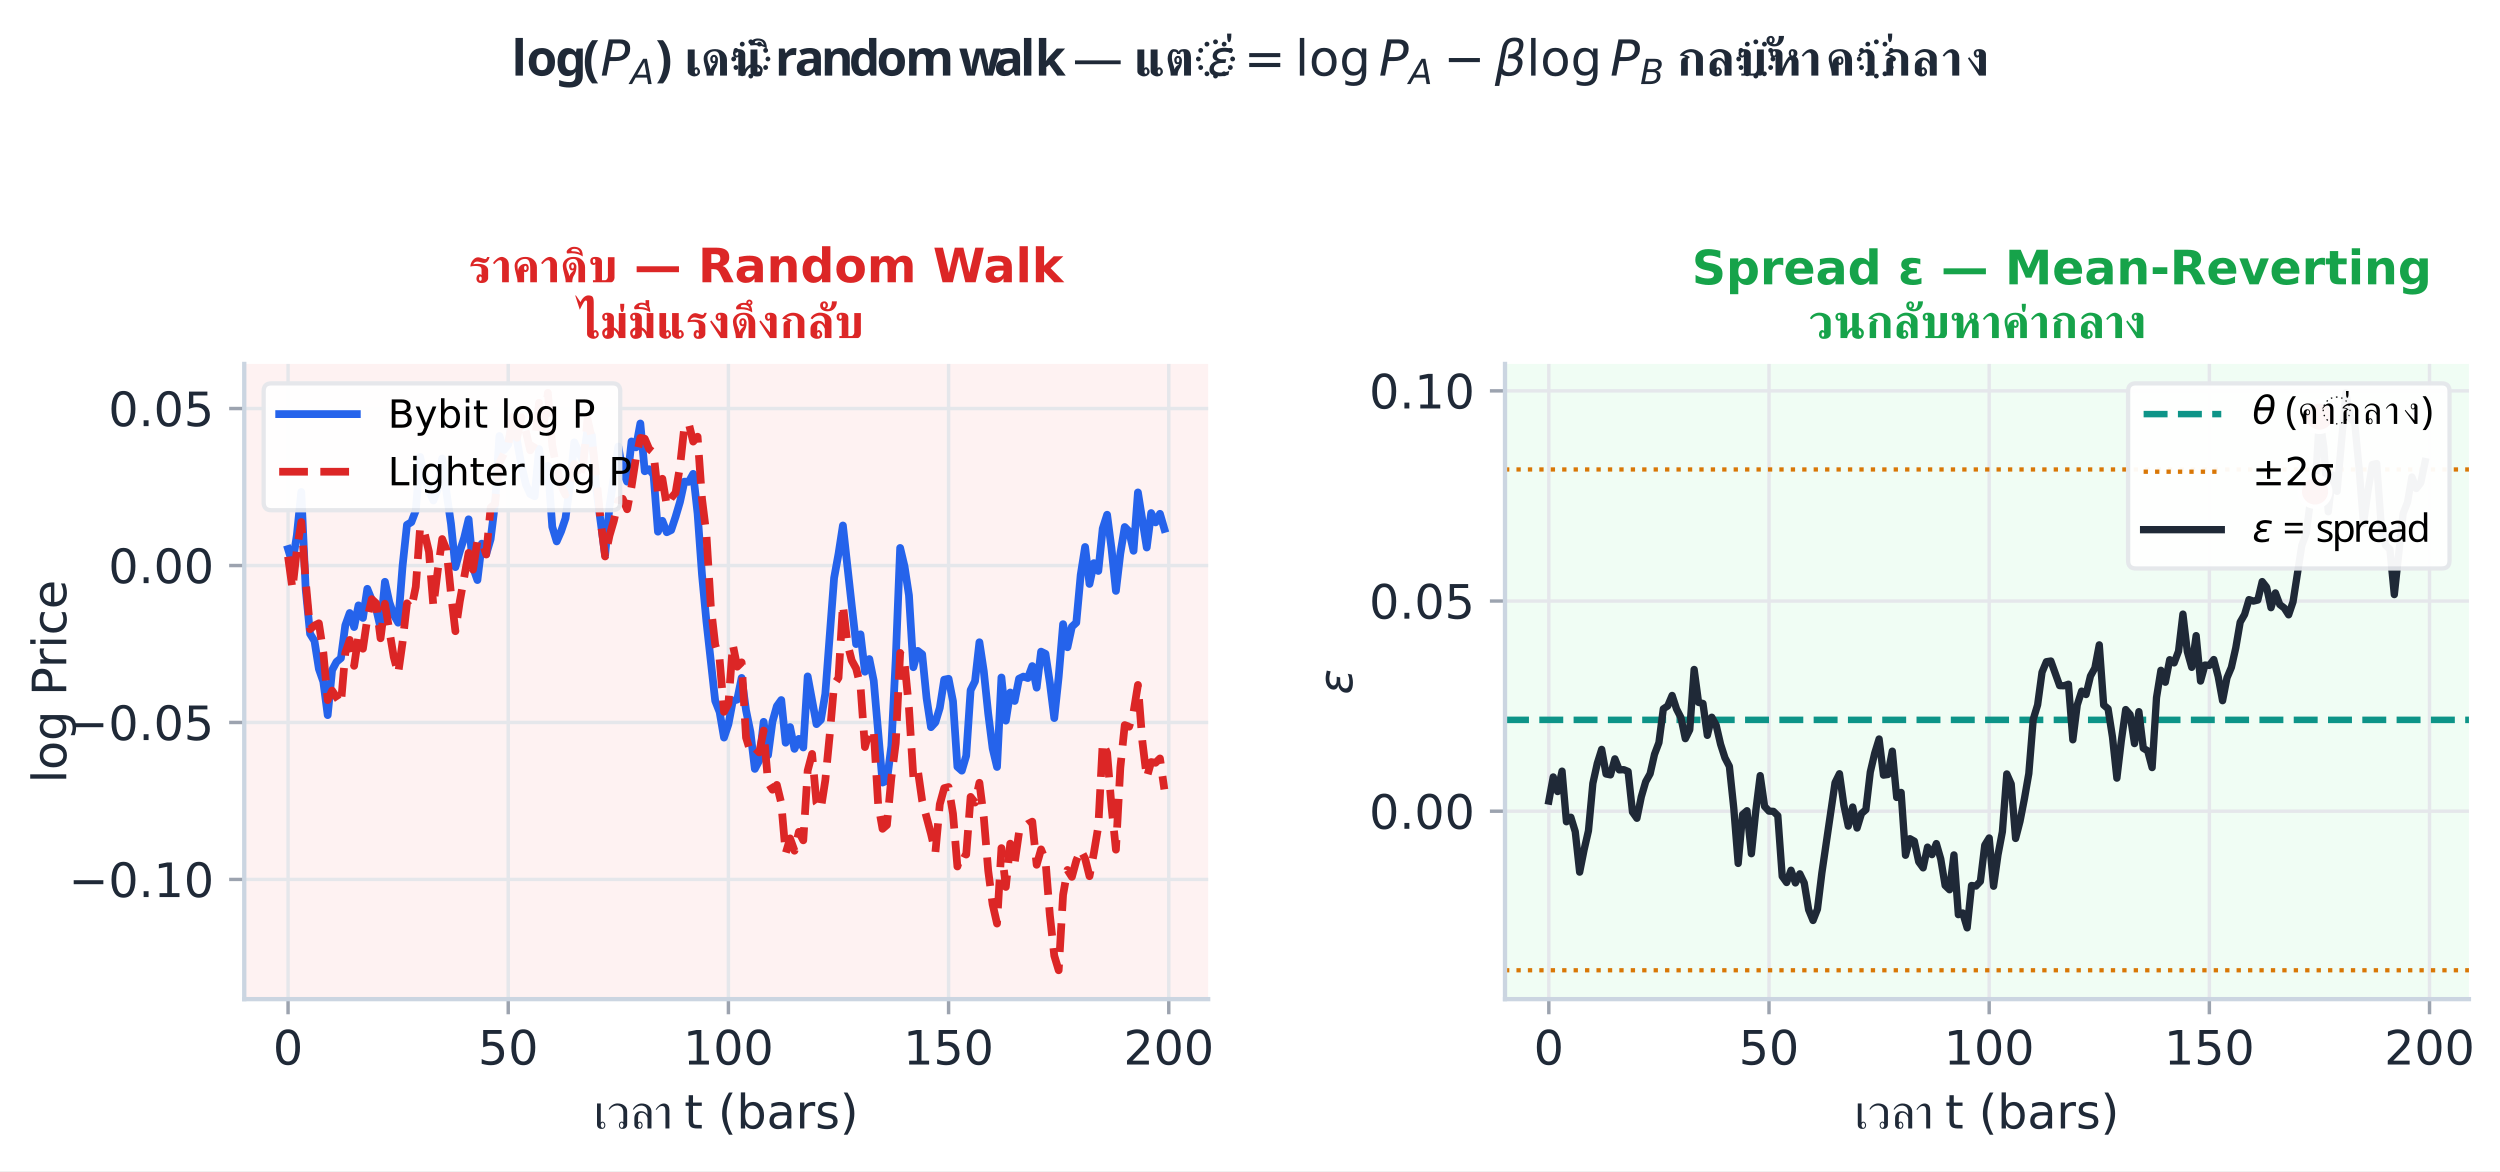
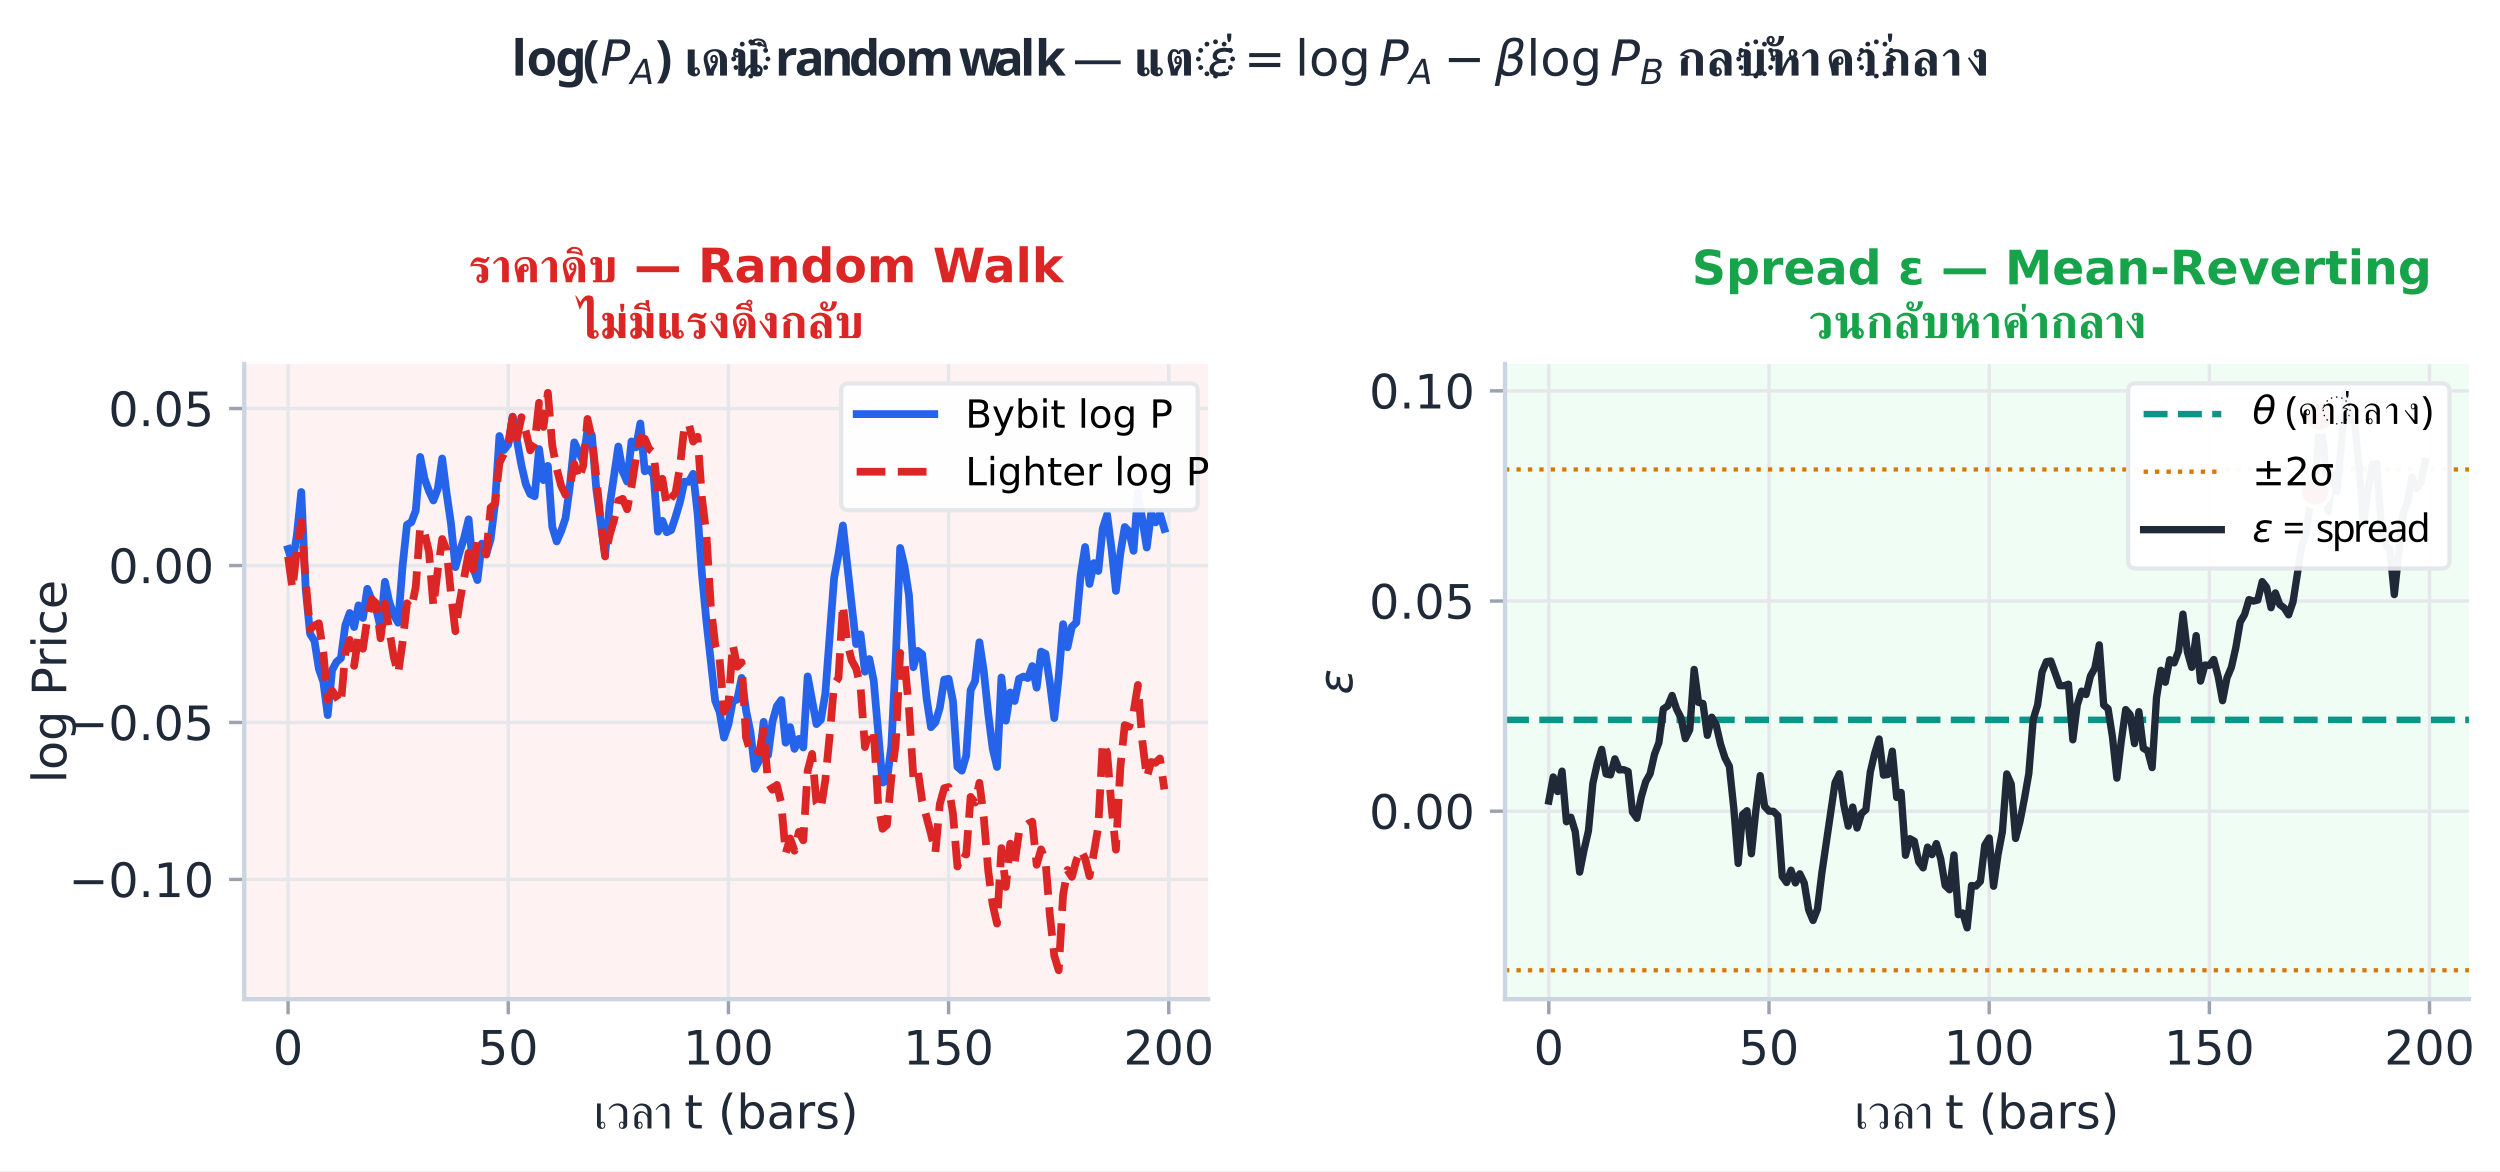
<svg xmlns="http://www.w3.org/2000/svg" xmlns:xlink="http://www.w3.org/1999/xlink" width="579.583pt" height="271.483pt" viewBox="0 0 579.583 271.483" version="1.1">
  <defs>
    <style type="text/css">*{stroke-linejoin: round; stroke-linecap: butt}</style>
  </defs>
  <g id="figure_1">
    <g id="patch_1">
      <path d="M 0 271.483  L 579.583 271.483  L 579.583 0  L 0 0  z " style="fill: #ffffff" />
    </g>
    <g id="axes_1">
      <g id="patch_2">
        <path d="M 56.624 231.633  L 280.095 231.633  L 280.095 84.375  L 56.624 84.375  z " style="fill: #fef2f2" />
      </g>
      <g id="matplotlib.axis_1">
        <g id="xtick_1">
          <g id="line2d_1">
            <path d="M 66.782 231.633  L 66.782 84.375  " clip-path="url(#p1d03a28472)" style="fill: none; stroke: #e5e7eb; stroke-width: 0.8; stroke-linecap: square" />
          </g>
          <g id="line2d_2">
            <defs>
              <path id="me0d4ad37a0" d="M 0 0  L 0 3.5  " style="stroke: #9ca3af; stroke-width: 0.8" />
            </defs>
            <g>
              <use xlink:href="#me0d4ad37a0" x="66.782" y="231.633" style="fill: #9ca3af; stroke: #9ca3af; stroke-width: 0.8" />
            </g>
          </g>
          <g id="text_1">
            <text style="font-size: 11px; font-family: 'Sarabun', 'DejaVu Sans'; text-anchor: middle; fill: #1f2937" x="66.782" y="246.796" transform="rotate(-0 66.78215 246.7958)">0</text>
          </g>
        </g>
        <g id="xtick_2">
          <g id="line2d_3">
            <path d="M 117.826 231.633  L 117.826 84.375  " clip-path="url(#p1d03a28472)" style="fill: none; stroke: #e5e7eb; stroke-width: 0.8; stroke-linecap: square" />
          </g>
          <g id="line2d_4">
            <g>
              <use xlink:href="#me0d4ad37a0" x="117.826" y="231.633" style="fill: #9ca3af; stroke: #9ca3af; stroke-width: 0.8" />
            </g>
          </g>
          <g id="text_2">
            <text style="font-size: 11px; font-family: 'Sarabun', 'DejaVu Sans'; text-anchor: middle; fill: #1f2937" x="117.826" y="246.796" transform="rotate(-0 117.8262 246.7958)">50</text>
          </g>
        </g>
        <g id="xtick_3">
          <g id="line2d_5">
            <path d="M 168.87 231.633  L 168.87 84.375  " clip-path="url(#p1d03a28472)" style="fill: none; stroke: #e5e7eb; stroke-width: 0.8; stroke-linecap: square" />
          </g>
          <g id="line2d_6">
            <g>
              <use xlink:href="#me0d4ad37a0" x="168.87" y="231.633" style="fill: #9ca3af; stroke: #9ca3af; stroke-width: 0.8" />
            </g>
          </g>
          <g id="text_3">
            <text style="font-size: 11px; font-family: 'Sarabun', 'DejaVu Sans'; text-anchor: middle; fill: #1f2937" x="168.87" y="246.796" transform="rotate(-0 168.8703 246.7958)">100</text>
          </g>
        </g>
        <g id="xtick_4">
          <g id="line2d_7">
            <path d="M 219.914 231.633  L 219.914 84.375  " clip-path="url(#p1d03a28472)" style="fill: none; stroke: #e5e7eb; stroke-width: 0.8; stroke-linecap: square" />
          </g>
          <g id="line2d_8">
            <g>
              <use xlink:href="#me0d4ad37a0" x="219.914" y="231.633" style="fill: #9ca3af; stroke: #9ca3af; stroke-width: 0.8" />
            </g>
          </g>
          <g id="text_4">
            <text style="font-size: 11px; font-family: 'Sarabun', 'DejaVu Sans'; text-anchor: middle; fill: #1f2937" x="219.914" y="246.796" transform="rotate(-0 219.9144 246.7958)">150</text>
          </g>
        </g>
        <g id="xtick_5">
          <g id="line2d_9">
            <path d="M 270.959 231.633  L 270.959 84.375  " clip-path="url(#p1d03a28472)" style="fill: none; stroke: #e5e7eb; stroke-width: 0.8; stroke-linecap: square" />
          </g>
          <g id="line2d_10">
            <g>
              <use xlink:href="#me0d4ad37a0" x="270.959" y="231.633" style="fill: #9ca3af; stroke: #9ca3af; stroke-width: 0.8" />
            </g>
          </g>
          <g id="text_5">
            <text style="font-size: 11px; font-family: 'Sarabun', 'DejaVu Sans'; text-anchor: middle; fill: #1f2937" x="270.959" y="246.796" transform="rotate(-0 270.9585 246.7958)">200</text>
          </g>
        </g>
        <g id="text_6">
          <text style="font-size: 11px; font-family: 'Sarabun', 'DejaVu Sans'; text-anchor: middle; fill: #1f2937" x="168.36" y="261.62" transform="rotate(-0 168.3599 261.6205)">เวลา t (bars)</text>
        </g>
      </g>
      <g id="matplotlib.axis_2">
        <g id="ytick_1">
          <g id="line2d_11">
            <path d="M 56.624 203.882  L 280.095 203.882  " clip-path="url(#p1d03a28472)" style="fill: none; stroke: #e5e7eb; stroke-width: 0.8; stroke-linecap: square" />
          </g>
          <g id="line2d_12">
            <defs>
              <path id="m065db463c8" d="M 0 0  L -3.5 0  " style="stroke: #9ca3af; stroke-width: 0.8" />
            </defs>
            <g>
              <use xlink:href="#m065db463c8" x="56.624" y="203.882" style="fill: #9ca3af; stroke: #9ca3af; stroke-width: 0.8" />
            </g>
          </g>
          <g id="text_7">
            <text style="font-size: 11px; font-family: 'Sarabun', 'DejaVu Sans'; text-anchor: end; fill: #1f2937" x="49.624" y="207.963" transform="rotate(-0 49.62438 207.9632)">−0.10</text>
          </g>
        </g>
        <g id="ytick_2">
          <g id="line2d_13">
            <path d="M 56.624 167.493  L 280.095 167.493  " clip-path="url(#p1d03a28472)" style="fill: none; stroke: #e5e7eb; stroke-width: 0.8; stroke-linecap: square" />
          </g>
          <g id="line2d_14">
            <g>
              <use xlink:href="#m065db463c8" x="56.624" y="167.493" style="fill: #9ca3af; stroke: #9ca3af; stroke-width: 0.8" />
            </g>
          </g>
          <g id="text_8">
            <text style="font-size: 11px; font-family: 'Sarabun', 'DejaVu Sans'; text-anchor: end; fill: #1f2937" x="49.624" y="171.574" transform="rotate(-0 49.62438 171.5744)">−0.05</text>
          </g>
        </g>
        <g id="ytick_3">
          <g id="line2d_15">
            <path d="M 56.624 131.104  L 280.095 131.104  " clip-path="url(#p1d03a28472)" style="fill: none; stroke: #e5e7eb; stroke-width: 0.8; stroke-linecap: square" />
          </g>
          <g id="line2d_16">
            <g>
              <use xlink:href="#m065db463c8" x="56.624" y="131.104" style="fill: #9ca3af; stroke: #9ca3af; stroke-width: 0.8" />
            </g>
          </g>
          <g id="text_9">
            <text style="font-size: 11px; font-family: 'Sarabun', 'DejaVu Sans'; text-anchor: end; fill: #1f2937" x="49.624" y="135.186" transform="rotate(-0 49.62438 135.1857)">0.00</text>
          </g>
        </g>
        <g id="ytick_4">
          <g id="line2d_17">
            <path d="M 56.624 94.716  L 280.095 94.716  " clip-path="url(#p1d03a28472)" style="fill: none; stroke: #e5e7eb; stroke-width: 0.8; stroke-linecap: square" />
          </g>
          <g id="line2d_18">
            <g>
              <use xlink:href="#m065db463c8" x="56.624" y="94.716" style="fill: #9ca3af; stroke: #9ca3af; stroke-width: 0.8" />
            </g>
          </g>
          <g id="text_10">
            <text style="font-size: 11px; font-family: 'Sarabun', 'DejaVu Sans'; text-anchor: end; fill: #1f2937" x="49.624" y="98.797" transform="rotate(-0 49.62438 98.7969)">0.05</text>
          </g>
        </g>
        <g id="text_11">
          <text style="font-size: 11px; font-family: 'Sarabun', 'DejaVu Sans'; text-anchor: middle; fill: #1f2937" x="15.362" y="158.004" transform="rotate(-90 15.36234 158.0044)">log Price</text>
        </g>
      </g>
      <g id="line2d_19">
        <path d="M 66.782 127.282  L 67.803 130.603  L 68.824 124.045  L 69.845 114.065  L 70.866 136.54  L 71.887 146.951  L 72.907 148.591  L 73.928 155.086  L 74.949 158.008  L 75.97 165.787  L 76.991 155.368  L 78.012 153.441  L 79.033 152.587  L 80.054 144.969  L 81.074 142.116  L 82.095 145.369  L 83.116 140.346  L 84.137 143.255  L 85.158 136.507  L 86.179 139.072  L 87.2 141.105  L 88.221 145.528  L 89.242 134.883  L 90.262 139.617  L 91.283 142.531  L 92.304 144.361  L 93.325 131.249  L 94.346 121.67  L 95.367 121.056  L 96.388 118.36  L 97.409 105.943  L 98.429 111.012  L 99.45 113.829  L 100.471 116.022  L 101.492 113.35  L 102.513 106.3  L 103.534 114.346  L 104.555 121.435  L 105.576 131.478  L 106.597 127.844  L 107.617 124.655  L 108.638 120.396  L 109.659 131.541  L 110.68 134.478  L 111.701 126.035  L 112.722 128.466  L 113.743 125  L 114.764 116.698  L 115.784 101.081  L 116.805 104.33  L 117.826 103.049  L 118.847 96.589  L 120.889 107.89  L 121.91 112.29  L 122.931 114.544  L 123.952 115.049  L 124.972 104.107  L 125.993 111.303  L 127.014 108.011  L 128.035 122.129  L 129.056 125.513  L 130.077 123.192  L 131.098 120.165  L 132.119 112.618  L 133.139 102.559  L 135.181 106.903  L 136.202 99.609  L 137.223 100.928  L 138.244 113.429  L 140.286 128.735  L 141.307 117.358  L 143.348 103.523  L 144.369 109.349  L 145.39 111.665  L 146.411 102.343  L 147.432 103.711  L 148.453 98.179  L 149.474 109.25  L 150.494 108.775  L 151.515 110.068  L 152.536 123.259  L 153.557 120.741  L 154.578 123.392  L 155.599 122.894  L 156.62 119.813  L 157.641 116.361  L 158.662 111.659  L 159.682 111.71  L 160.703 109.856  L 161.724 119.063  L 162.745 133.212  L 163.766 144.017  L 165.808 162.48  L 166.829 165.063  L 167.849 170.997  L 168.87 167.905  L 169.891 162.497  L 170.912 162.185  L 171.933 157.165  L 172.954 164.658  L 173.975 169.694  L 174.996 178.254  L 176.017 176.31  L 177.037 167.346  L 178.058 175.076  L 179.079 167.338  L 180.1 163.706  L 181.121 162.293  L 182.142 172.19  L 183.163 168.558  L 184.184 173.61  L 185.204 171.294  L 186.225 173.287  L 187.246 156.812  L 189.288 167.877  L 190.309 166.871  L 191.33 160.876  L 193.371 134.007  L 194.392 128.421  L 195.413 121.826  L 197.455 140.321  L 198.476 149.322  L 199.497 147.063  L 200.518 155.723  L 201.539 152.794  L 202.559 157.831  L 204.601 181.423  L 205.622 180.983  L 206.643 172.963  L 207.664 152.747  L 208.685 127.033  L 209.706 131.328  L 210.726 138.018  L 211.747 154.684  L 212.768 150.898  L 213.789 151.679  L 214.81 161.86  L 215.831 168.583  L 216.852 167.473  L 217.873 164.104  L 218.894 157.572  L 219.914 157.367  L 220.935 162.572  L 221.956 177.763  L 222.977 178.667  L 223.998 175.224  L 225.019 160.004  L 226.04 157.936  L 227.061 148.897  L 228.081 155.645  L 229.102 165.452  L 230.123 173.51  L 231.144 177.807  L 232.165 157.065  L 233.186 167.069  L 234.207 160.542  L 235.228 162.507  L 236.249 157.349  L 237.269 156.852  L 238.29 157.2  L 239.311 154.419  L 240.332 159.423  L 241.353 151.072  L 242.374 151.576  L 243.395 158.324  L 244.416 166.477  L 245.436 156.905  L 246.457 144.701  L 247.478 150.055  L 248.499 145.299  L 249.52 144.351  L 250.541 133.27  L 251.562 126.807  L 252.583 135.374  L 253.604 130.551  L 254.624 132.369  L 255.645 122.529  L 256.666 119.334  L 257.687 127.16  L 258.708 136.988  L 259.729 128.341  L 260.75 122.181  L 261.771 123.219  L 262.791 127.694  L 263.812 114.161  L 265.854 126.932  L 266.875 118.943  L 267.896 121.111  L 268.917 119.119  L 269.938 122.626  L 269.938 122.626  " clip-path="url(#p1d03a28472)" style="fill: none; stroke: #2563eb; stroke-width: 1.8; stroke-linecap: square" />
      </g>
      <g id="line2d_20">
        <path d="M 66.782 129.053  L 67.803 136.517  L 68.824 127.46  L 69.845 121.033  L 70.866 134.706  L 71.887 145.86  L 72.907 145.017  L 73.928 144.501  L 74.949 151.239  L 75.97 162.312  L 76.991 160.101  L 79.033 163.194  L 80.054 151.353  L 81.074 148.354  L 82.095 154.362  L 83.116 147.453  L 84.137 150.395  L 85.158 143.355  L 86.179 138.905  L 87.2 139.857  L 88.221 147.975  L 89.242 139.969  L 91.283 152.323  L 92.304 156.159  L 93.325 148.913  L 94.346 139.869  L 95.367 141.065  L 96.388 136.041  L 97.409 122.177  L 98.429 123.599  L 99.45 127.945  L 100.471 140.532  L 101.492 132.187  L 102.513 124.969  L 103.534 127.493  L 104.555 137.687  L 105.576 146.332  L 106.597 139.422  L 108.638 128.172  L 109.659 132.062  L 110.68 125.458  L 111.701 125.476  L 112.722 128.555  L 113.743 117.683  L 114.764 116.802  L 115.784 107.314  L 117.826 103.148  L 118.847 96.664  L 119.868 101.475  L 120.889 96.717  L 121.91 100.04  L 122.931 104.407  L 123.952 102.715  L 124.972 93.38  L 125.993 98.978  L 127.014 91.069  L 128.035 103.297  L 129.056 108.622  L 130.077 112.537  L 131.098 114.704  L 132.119 112.595  L 133.139 107.573  L 134.16 111.16  L 135.181 108.026  L 136.202 97.128  L 137.223 101.74  L 138.244 110.581  L 139.265 120.862  L 140.286 129.004  L 141.307 124.157  L 142.327 120.675  L 143.348 116.07  L 144.369 115.643  L 145.39 118.06  L 146.411 112.793  L 147.432 106.169  L 148.453 101.517  L 149.474 101.712  L 150.494 104.097  L 151.515 104.958  L 152.536 114.542  L 153.557 110.995  L 154.578 117.216  L 155.599 115.424  L 156.62 114.258  L 157.641 108.174  L 158.662 98.895  L 159.682 98.213  L 160.703 102.376  L 161.724 101.244  L 162.745 115.639  L 163.766 123.846  L 164.787 140.523  L 165.808 149.466  L 166.829 152.85  L 167.849 165.024  L 168.87 163.176  L 169.891 149.455  L 170.912 154.561  L 171.933 153.56  L 172.954 170.99  L 173.975 174.282  L 174.996 173.413  L 176.017 174.43  L 177.037 169.375  L 178.058 181.443  L 179.079 183.077  L 180.1 181.967  L 181.121 186.182  L 182.142 197.876  L 183.163 194.372  L 184.184 197.228  L 185.204 192.853  L 186.225 194.815  L 187.246 178.654  L 188.267 174.783  L 189.288 186.109  L 190.309 187.489  L 191.33 180.931  L 192.351 170.447  L 193.371 158.714  L 194.392 157.143  L 195.413 140.187  L 196.434 149.07  L 197.455 153.108  L 198.476 154.979  L 199.497 159.131  L 200.518 173.195  L 201.539 169.408  L 202.559 169.427  L 203.58 186.386  L 204.601 192.145  L 205.622 191.252  L 206.643 180.371  L 207.664 172.304  L 208.685 151.366  L 209.706 153.591  L 210.726 164.151  L 211.747 180.215  L 212.768 178.459  L 213.789 185.64  L 215.831 193.307  L 216.852 197.672  L 217.873 186.47  L 218.894 182.721  L 219.914 182.46  L 220.935 188.658  L 221.956 200.88  L 222.977 197.604  L 223.998 198.116  L 225.019 184.744  L 226.04 186.058  L 227.061 181.477  L 228.081 189.529  L 229.102 201.874  L 230.123 209.652  L 231.144 214.116  L 232.165 196.621  L 233.186 205.623  L 234.207 195.586  L 235.228 200.092  L 236.249 192.935  L 237.269 191.859  L 238.29 191.022  L 239.311 190.487  L 240.332 200.487  L 241.353 196.917  L 242.374 199.457  L 243.395 212.166  L 244.416 221.565  L 245.436 224.94  L 246.457 207.461  L 247.478 201.686  L 248.499 203.285  L 249.52 199.526  L 250.541 197.063  L 251.562 199.04  L 252.583 203.129  L 253.604 197.691  L 254.624 191.583  L 255.645 172.189  L 256.666 174.526  L 257.687 187.012  L 258.708 196.98  L 259.729 177.983  L 260.75 168.1  L 261.771 168.471  L 262.791 165.098  L 263.812 158.791  L 264.833 171.852  L 265.854 180.272  L 266.875 176.667  L 267.896 176.838  L 268.917 175.833  L 269.938 183.004  L 269.938 183.004  " clip-path="url(#p1d03a28472)" style="fill: none; stroke-dasharray: 6.66,2.88; stroke-dashoffset: 0; stroke: #dc2626; stroke-width: 1.8" />
      </g>
      <g id="patch_3">
        <path d="M 56.624 231.633  L 56.624 84.375  " style="fill: none; stroke: #cbd5e1; stroke-linejoin: miter; stroke-linecap: square" />
      </g>
      <g id="patch_4">
        <path d="M 56.624 231.633  L 280.095 231.633  " style="fill: none; stroke: #cbd5e1; stroke-linejoin: miter; stroke-linecap: square" />
      </g>
      <g id="text_12">
        <text style="font-weight: 700; font-size: 11px; font-family: 'Sarabun', 'DejaVu Sans'; fill: #dc2626" transform="translate(108.6857 65.43137)">ราคาดิบ — Random Walk</text>
        <text style="font-weight: 700; font-size: 11px; font-family: 'Sarabun', 'DejaVu Sans'; fill: #dc2626" transform="translate(133.99 78.37527)">ไม่มีแรงดึงกลับ</text>
      </g>
      <g id="legend_1">
        <g id="patch_5">
-           <path d="M 62.924 118.288  L 141.987 118.288  Q 143.787 118.288 143.787 116.488  L 143.787 90.675  Q 143.787 88.875 141.987 88.875  L 62.924 88.875  Q 61.124 88.875 61.124 90.675  L 61.124 116.488  Q 61.124 118.288 62.924 118.288  z " style="fill: #ffffff; opacity: 0.95; stroke: #e5e7eb; stroke-linejoin: miter" />
+           <path d="M 196.8 118.288 L 275.863 118.288 Q 277.663 118.288 277.663 116.488 L 277.663 90.675 Q 277.663 88.875 275.863 88.875 L 196.8 88.875 Q 195 88.875 195 90.675 L 195 116.488 Q 195 118.288 196.8 118.288 z " style="fill: #ffffff; opacity: 0.95; stroke: #e5e7eb; stroke-linejoin: miter" />
        </g>
        <g id="line2d_21">
-           <path d="M 64.724 96.004  L 73.724 96.004  L 82.724 96.004  " style="fill: none; stroke: #2563eb; stroke-width: 1.8; stroke-linecap: square" />
+           <path d="M 198.6 96.004 L 207.6 96.004 L 216.6 96.004 " style="fill: none; stroke: #2563eb; stroke-width: 1.8; stroke-linecap: square" />
        </g>
        <g id="text_13">
-           <text style="font-size: 9px; font-family: 'Sarabun', 'DejaVu Sans'; text-anchor: start" x="89.924" y="99.154" transform="rotate(-0 89.92437 99.15355)">Bybit log P</text>
+           <text style="font-size: 9px; font-family: 'Sarabun', 'DejaVu Sans'; text-anchor: start" x="223.8" y="99.154" transform="rotate(-0 223.8004 99.15355)">Bybit log P</text>
        </g>
        <g id="line2d_22">
-           <path d="M 64.724 109.36  L 73.724 109.36  L 82.724 109.36  " style="fill: none; stroke-dasharray: 6.66,2.88; stroke-dashoffset: 0; stroke: #dc2626; stroke-width: 1.8" />
+           <path d="M 198.6 109.36 L 207.6 109.36 L 216.6 109.36 " style="fill: none; stroke-dasharray: 6.66,2.88; stroke-dashoffset: 0; stroke: #dc2626; stroke-width: 1.8" />
        </g>
        <g id="text_14">
-           <text style="font-size: 9px; font-family: 'Sarabun', 'DejaVu Sans'; text-anchor: start" x="89.924" y="112.51" transform="rotate(-0 89.92437 112.5101)">Lighter log P</text>
+           <text style="font-size: 9px; font-family: 'Sarabun', 'DejaVu Sans'; text-anchor: start" x="223.8" y="112.51" transform="rotate(-0 223.8004 112.5101)">Lighter log P</text>
        </g>
      </g>
    </g>
    <g id="axes_2">
      <g id="patch_6">
        <path d="M 348.912 231.633  L 572.383 231.633  L 572.383 84.375  L 348.912 84.375  z " style="fill: #f0fdf4" />
      </g>
      <g id="matplotlib.axis_3">
        <g id="xtick_6">
          <g id="line2d_23">
            <path d="M 359.069 231.633  L 359.069 84.375  " clip-path="url(#p3d26cd6bc0)" style="fill: none; stroke: #e5e7eb; stroke-width: 0.8; stroke-linecap: square" />
          </g>
          <g id="line2d_24">
            <g>
              <use xlink:href="#me0d4ad37a0" x="359.069" y="231.633" style="fill: #9ca3af; stroke: #9ca3af; stroke-width: 0.8" />
            </g>
          </g>
          <g id="text_15">
            <text style="font-size: 11px; font-family: 'Sarabun', 'DejaVu Sans'; text-anchor: middle; fill: #1f2937" x="359.069" y="246.796" transform="rotate(-0 359.0694 246.7958)">0</text>
          </g>
        </g>
        <g id="xtick_7">
          <g id="line2d_25">
            <path d="M 410.114 231.633  L 410.114 84.375  " clip-path="url(#p3d26cd6bc0)" style="fill: none; stroke: #e5e7eb; stroke-width: 0.8; stroke-linecap: square" />
          </g>
          <g id="line2d_26">
            <g>
              <use xlink:href="#me0d4ad37a0" x="410.114" y="231.633" style="fill: #9ca3af; stroke: #9ca3af; stroke-width: 0.8" />
            </g>
          </g>
          <g id="text_16">
            <text style="font-size: 11px; font-family: 'Sarabun', 'DejaVu Sans'; text-anchor: middle; fill: #1f2937" x="410.114" y="246.796" transform="rotate(-0 410.1135 246.7958)">50</text>
          </g>
        </g>
        <g id="xtick_8">
          <g id="line2d_27">
            <path d="M 461.158 231.633  L 461.158 84.375  " clip-path="url(#p3d26cd6bc0)" style="fill: none; stroke: #e5e7eb; stroke-width: 0.8; stroke-linecap: square" />
          </g>
          <g id="line2d_28">
            <g>
              <use xlink:href="#me0d4ad37a0" x="461.158" y="231.633" style="fill: #9ca3af; stroke: #9ca3af; stroke-width: 0.8" />
            </g>
          </g>
          <g id="text_17">
            <text style="font-size: 11px; font-family: 'Sarabun', 'DejaVu Sans'; text-anchor: middle; fill: #1f2937" x="461.158" y="246.796" transform="rotate(-0 461.1576 246.7958)">100</text>
          </g>
        </g>
        <g id="xtick_9">
          <g id="line2d_29">
            <path d="M 512.202 231.633  L 512.202 84.375  " clip-path="url(#p3d26cd6bc0)" style="fill: none; stroke: #e5e7eb; stroke-width: 0.8; stroke-linecap: square" />
          </g>
          <g id="line2d_30">
            <g>
              <use xlink:href="#me0d4ad37a0" x="512.202" y="231.633" style="fill: #9ca3af; stroke: #9ca3af; stroke-width: 0.8" />
            </g>
          </g>
          <g id="text_18">
            <text style="font-size: 11px; font-family: 'Sarabun', 'DejaVu Sans'; text-anchor: middle; fill: #1f2937" x="512.202" y="246.796" transform="rotate(-0 512.2017 246.7958)">150</text>
          </g>
        </g>
        <g id="xtick_10">
          <g id="line2d_31">
            <path d="M 563.246 231.633  L 563.246 84.375  " clip-path="url(#p3d26cd6bc0)" style="fill: none; stroke: #e5e7eb; stroke-width: 0.8; stroke-linecap: square" />
          </g>
          <g id="line2d_32">
            <g>
              <use xlink:href="#me0d4ad37a0" x="563.246" y="231.633" style="fill: #9ca3af; stroke: #9ca3af; stroke-width: 0.8" />
            </g>
          </g>
          <g id="text_19">
            <text style="font-size: 11px; font-family: 'Sarabun', 'DejaVu Sans'; text-anchor: middle; fill: #1f2937" x="563.246" y="246.796" transform="rotate(-0 563.2458 246.7958)">200</text>
          </g>
        </g>
        <g id="text_20">
          <text style="font-size: 11px; font-family: 'Sarabun', 'DejaVu Sans'; text-anchor: middle; fill: #1f2937" x="460.647" y="261.62" transform="rotate(-0 460.6472 261.6205)">เวลา t (bars)</text>
        </g>
      </g>
      <g id="matplotlib.axis_4">
        <g id="ytick_5">
          <g id="line2d_33">
            <path d="M 348.912 188.066  L 572.383 188.066  " clip-path="url(#p3d26cd6bc0)" style="fill: none; stroke: #e5e7eb; stroke-width: 0.8; stroke-linecap: square" />
          </g>
          <g id="line2d_34">
            <g>
              <use xlink:href="#m065db463c8" x="348.912" y="188.066" style="fill: #9ca3af; stroke: #9ca3af; stroke-width: 0.8" />
            </g>
          </g>
          <g id="text_21">
            <text style="font-size: 11px; font-family: 'Sarabun', 'DejaVu Sans'; text-anchor: end; fill: #1f2937" x="341.912" y="192.147" transform="rotate(-0 341.9116 192.1473)">0.00</text>
          </g>
        </g>
        <g id="ytick_6">
          <g id="line2d_35">
            <path d="M 348.912 139.339  L 572.383 139.339  " clip-path="url(#p3d26cd6bc0)" style="fill: none; stroke: #e5e7eb; stroke-width: 0.8; stroke-linecap: square" />
          </g>
          <g id="line2d_36">
            <g>
              <use xlink:href="#m065db463c8" x="348.912" y="139.339" style="fill: #9ca3af; stroke: #9ca3af; stroke-width: 0.8" />
            </g>
          </g>
          <g id="text_22">
            <text style="font-size: 11px; font-family: 'Sarabun', 'DejaVu Sans'; text-anchor: end; fill: #1f2937" x="341.912" y="143.42" transform="rotate(-0 341.9116 143.4205)">0.05</text>
          </g>
        </g>
        <g id="ytick_7">
          <g id="line2d_37">
            <path d="M 348.912 90.613  L 572.383 90.613  " clip-path="url(#p3d26cd6bc0)" style="fill: none; stroke: #e5e7eb; stroke-width: 0.8; stroke-linecap: square" />
          </g>
          <g id="line2d_38">
            <g>
              <use xlink:href="#m065db463c8" x="348.912" y="90.613" style="fill: #9ca3af; stroke: #9ca3af; stroke-width: 0.8" />
            </g>
          </g>
          <g id="text_23">
            <text style="font-size: 11px; font-family: 'Sarabun', 'DejaVu Sans'; text-anchor: end; fill: #1f2937" x="341.912" y="94.694" transform="rotate(-0 341.9116 94.69368)">0.10</text>
          </g>
        </g>
        <g id="text_24">
          <g style="fill: #1f2937" transform="translate(314.327 161.0294) rotate(-90)">
            <text>
              <tspan x="0" y="-0.828" style="font-style: oblique; font-size: 11px; font-family: 'DejaVu Sans'; fill: #1f2937">ε</tspan>
            </text>
          </g>
        </g>
      </g>
      <g id="line2d_39">
        <path d="M 348.912 166.889  L 572.383 166.889  " clip-path="url(#p3d26cd6bc0)" style="fill: none; stroke-dasharray: 5.55,2.4; stroke-dashoffset: 0; stroke: #0d9488; stroke-width: 1.5" />
      </g>
      <g id="line2d_40">
        <path d="M 348.912 108.839  L 572.383 108.839  " clip-path="url(#p3d26cd6bc0)" style="fill: none; stroke-dasharray: 1,1.65; stroke-dashoffset: 0; stroke: #d97706" />
      </g>
      <g id="line2d_41">
        <path d="M 348.912 224.94  L 572.383 224.94  " clip-path="url(#p3d26cd6bc0)" style="fill: none; stroke-dasharray: 1,1.65; stroke-dashoffset: 0; stroke: #d97706" />
      </g>
      <g id="line2d_42">
        <path d="M 359.069 185.704  L 360.09 180.125  L 361.111 183.507  L 362.132 178.777  L 363.153 190.507  L 364.174 189.467  L 365.195 192.796  L 366.216 202.187  L 367.236 197.05  L 368.257 192.594  L 369.278 181.612  L 370.299 176.99  L 371.32 173.734  L 372.341 179.436  L 373.362 179.644  L 374.383 175.93  L 375.404 178.484  L 376.424 178.428  L 377.445 178.847  L 378.466 188.259  L 379.487 189.703  L 380.508 184.721  L 381.529 181.22  L 382.55 179.38  L 383.571 174.869  L 384.591 172.167  L 385.612 164.341  L 386.633 163.662  L 387.654 161.233  L 388.675 164.37  L 389.696 166.364  L 390.717 171.242  L 391.738 169.177  L 392.759 155.208  L 393.779 162.838  L 394.8 163.092  L 395.821 170.476  L 396.842 166.278  L 397.863 168.114  L 398.884 172.529  L 399.905 175.703  L 400.926 177.664  L 401.946 187.364  L 402.967 200.167  L 403.988 188.837  L 405.009 187.956  L 406.03 197.918  L 407.051 187.984  L 408.072 179.815  L 409.093 186.95  L 410.114 188.046  L 411.134 188.105  L 412.155 189.104  L 413.176 203.166  L 414.197 204.595  L 415.218 201.749  L 416.239 204.695  L 417.26 202.581  L 418.281 204.698  L 419.301 210.913  L 420.322 213.394  L 421.343 210.774  L 422.364 202.409  L 425.427 181.447  L 426.448 179.377  L 427.469 186.656  L 428.489 191.525  L 429.51 187.097  L 430.531 191.962  L 431.552 188.604  L 432.573 187.714  L 433.594 178.989  L 434.615 174.63  L 435.636 171.325  L 436.656 179.7  L 437.677 179.555  L 438.698 174.146  L 439.719 184.874  L 440.74 183.715  L 441.761 198.279  L 442.782 194.438  L 443.803 195.013  L 444.823 199.804  L 445.844 201.198  L 446.865 196.392  L 447.886 198.131  L 448.907 195.572  L 449.928 199.121  L 450.949 205.288  L 451.97 206.271  L 452.991 198.198  L 454.011 212.047  L 455.032 211.66  L 456.053 215.106  L 457.074 205.288  L 458.095 205.419  L 459.116 204.332  L 460.137 195.928  L 461.158 194.269  L 462.178 205.458  L 463.199 198.18  L 464.22 192.804  L 465.241 179.428  L 466.262 181.749  L 467.283 194.379  L 468.304 190.409  L 469.325 185.195  L 470.346 179.338  L 471.366 166.781  L 472.387 163.41  L 473.408 155.856  L 474.429 153.403  L 475.45 153.246  L 477.492 158.949  L 478.513 158.983  L 479.533 158.627  L 480.554 171.509  L 481.575 163.431  L 482.596 160.231  L 483.617 161.012  L 484.638 156.735  L 485.659 154.872  L 486.68 149.501  L 487.701 163.443  L 488.721 164.317  L 489.742 170.856  L 490.763 180.395  L 491.784 171.794  L 492.805 164.502  L 493.826 165.665  L 494.847 172.384  L 495.868 164.989  L 496.888 173.464  L 497.909 174.074  L 498.93 177.948  L 499.951 161.712  L 500.972 155.401  L 501.993 158.164  L 503.014 152.94  L 504.035 153.68  L 505.056 150.969  L 506.076 142.371  L 507.097 151.083  L 508.118 154.709  L 509.139 147.361  L 510.16 157.894  L 511.181 154.182  L 512.202 154.259  L 513.223 152.905  L 514.243 156.831  L 515.264 162.442  L 516.285 157.144  L 517.306 154.722  L 518.327 150.189  L 519.348 144.237  L 520.369 142.458  L 521.39 139.011  L 522.411 139.355  L 523.431 139.112  L 524.452 134.834  L 525.473 136.141  L 526.494 140.88  L 527.515 137.461  L 528.536 140.166  L 529.557 140.947  L 530.578 142.536  L 531.598 139.53  L 533.64 126.412  L 534.661 123.676  L 535.682 115.643  L 536.703 113.936  L 537.724 96.586  L 538.745 103.721  L 539.766 118.646  L 540.786 110.13  L 541.807 113.908  L 543.849 91.069  L 544.87 97.05  L 545.891 97.894  L 546.912 108.532  L 547.933 121.404  L 548.953 113.987  L 549.974 107.696  L 550.995 107.469  L 552.016 121.404  L 553.037 126.429  L 554.058 127.32  L 555.079 137.843  L 557.12 119.052  L 558.141 116.443  L 559.162 110.587  L 560.183 113.26  L 561.204 111.943  L 562.225 107.008  L 562.225 107.008  " clip-path="url(#p3d26cd6bc0)" style="fill: none; stroke: #1f2937; stroke-width: 1.7; stroke-linecap: square" />
      </g>
      <g id="patch_7">
        <path d="M 348.912 231.633  L 348.912 84.375  " style="fill: none; stroke: #cbd5e1; stroke-linejoin: miter; stroke-linecap: square" />
      </g>
      <g id="patch_8">
        <path d="M 348.912 231.633  L 572.383 231.633  " style="fill: none; stroke: #cbd5e1; stroke-linejoin: miter; stroke-linecap: square" />
      </g>
      <g id="text_25">
        <text style="font-weight: 700; font-size: 11px; font-family: 'Sarabun', 'DejaVu Sans'; fill: #16a34a" transform="translate(392.2297 65.91812)">Spread ε — Mean-Reverting</text>
        <text style="font-weight: 700; font-size: 11px; font-family: 'Sarabun', 'DejaVu Sans'; fill: #16a34a" transform="translate(419.3361 78.37527)">วนกลับหาค่ากลาง</text>
      </g>
      <g id="PathCollection_1">
        <defs>
          <path id="mc916ccf40e" d="M 0 3.536  C 0.938 3.536 1.837 3.163 2.5 2.5  C 3.163 1.837 3.536 0.938 3.536 0  C 3.536 -0.938 3.163 -1.837 2.5 -2.5  C 1.837 -3.163 0.938 -3.536 0 -3.536  C -0.938 -3.536 -1.837 -3.163 -2.5 -2.5  C -3.163 -1.837 -3.536 -0.938 -3.536 0  C -3.536 0.938 -3.163 1.837 -2.5 2.5  C -1.837 3.163 -0.938 3.536 0 3.536  z " style="stroke: #ffffff" />
        </defs>
        <g clip-path="url(#p3d26cd6bc0)">
          <use xlink:href="#mc916ccf40e" x="536.703" y="113.936" style="fill: #dc2626; stroke: #ffffff" />
        </g>
      </g>
      <g id="PathCollection_2">
        <g clip-path="url(#p3d26cd6bc0)">
          <use xlink:href="#mc916ccf40e" x="537.724" y="96.586" style="fill: #dc2626; stroke: #ffffff" />
        </g>
      </g>
      <g id="legend_2">
        <g id="patch_9">
          <path d="M 495.163 131.788  L 566.083 131.788  Q 567.883 131.788 567.883 129.988  L 567.883 90.675  Q 567.883 88.875 566.083 88.875  L 495.163 88.875  Q 493.363 88.875 493.363 90.675  L 493.363 129.988  Q 493.363 131.788 495.163 131.788  z " style="fill: #ffffff; opacity: 0.95; stroke: #e5e7eb; stroke-linejoin: miter" />
        </g>
        <g id="line2d_43">
          <path d="M 496.963 96.004  L 505.963 96.004  L 514.963 96.004  " style="fill: none; stroke-dasharray: 5.55,2.4; stroke-dashoffset: 0; stroke: #0d9488; stroke-width: 1.5" />
        </g>
        <g id="text_26">
          <g transform="translate(522.1627 99.15355)">
            <text>
              <tspan x="0" y="-0.875" style="font-style: oblique; font-size: 9px; font-family: 'DejaVu Sans'">θ</tspan>
              <tspan x="5.506" y="-0.875" style="font-size: 9px; font-family: 'Sarabun'"> </tspan>
              <tspan x="7.693" y="-0.875" style="font-size: 9px; font-family: 'Sarabun'">(</tspan>
              <tspan x="10.555" y="-0.875" style="font-size: 9px; font-family: 'Sarabun'">ค</tspan>
              <tspan x="15.982" y="-0.875" style="font-size: 9px; font-family: 'Sarabun'">า</tspan>
              <tspan x="15.982" y="-0.875" style="font-size: 9px; font-family: 'Sarabun'">่</tspan>
              <tspan x="20.347" y="-0.875" style="font-size: 9px; font-family: 'Sarabun'">ก</tspan>
              <tspan x="25.531" y="-0.875" style="font-size: 9px; font-family: 'Sarabun'">ล</tspan>
              <tspan x="30.751" y="-0.875" style="font-size: 9px; font-family: 'Sarabun'">า</tspan>
              <tspan x="35.116" y="-0.875" style="font-size: 9px; font-family: 'Sarabun'">ง</tspan>
              <tspan x="39.202" y="-0.875" style="font-size: 9px; font-family: 'Sarabun'">)</tspan>
            </text>
          </g>
        </g>
        <g id="line2d_44">
          <path d="M 496.963 109.36  L 505.963 109.36  L 514.963 109.36  " style="fill: none; stroke-dasharray: 1,1.65; stroke-dashoffset: 0; stroke: #d97706" />
        </g>
        <g id="text_27">
          <text style="font-size: 9px; font-family: 'Sarabun', 'DejaVu Sans'; text-anchor: start" x="522.163" y="112.51" transform="rotate(-0 522.1627 112.5101)">±2σ</text>
        </g>
        <g id="line2d_45">
          <path d="M 496.963 122.788  L 505.963 122.788  L 514.963 122.788  " style="fill: none; stroke: #1f2937; stroke-width: 1.7; stroke-linecap: square" />
        </g>
        <g id="text_28">
          <g transform="translate(522.1627 125.9384)">
            <text>
              <tspan x="0" y="-0.328" style="font-style: oblique; font-size: 9px; font-family: 'DejaVu Sans'">ε</tspan>
              <tspan x="4.865" y="-0.328" style="font-size: 9px; font-family: 'Sarabun'"> </tspan>
              <tspan x="7.052" y="-0.328" style="font-size: 9px; font-family: 'Sarabun'">=</tspan>
              <tspan x="12.515" y="-0.328" style="font-size: 9px; font-family: 'Sarabun'"> </tspan>
              <tspan x="14.702" y="-0.328" style="font-size: 9px; font-family: 'Sarabun'">s</tspan>
              <tspan x="18.446" y="-0.328" style="font-size: 9px; font-family: 'Sarabun'">p</tspan>
              <tspan x="23.351" y="-0.328" style="font-size: 9px; font-family: 'Sarabun'">r</tspan>
              <tspan x="26.501" y="-0.328" style="font-size: 9px; font-family: 'Sarabun'">e</tspan>
              <tspan x="31.163" y="-0.328" style="font-size: 9px; font-family: 'Sarabun'">a</tspan>
              <tspan x="35.789" y="-0.328" style="font-size: 9px; font-family: 'Sarabun'">d</tspan>
            </text>
          </g>
        </g>
      </g>
    </g>
    <g id="text_29">
      <g style="fill: #1f2937" transform="translate(118.6157 17.87164)">
        <text>
          <tspan x="0" y="-0.344" style="font-weight: 700; font-size: 11.5px; font-family: 'Sarabun'; fill: #1f2937">l</tspan>
          <tspan x="3.461" y="-0.344" style="font-weight: 700; font-size: 11.5px; font-family: 'Sarabun'; fill: #1f2937">o</tspan>
          <tspan x="10.12" y="-0.344" style="font-weight: 700; font-size: 11.5px; font-family: 'Sarabun'; fill: #1f2937">g</tspan>
          <tspan x="16.502" y="-0.344" style="font-weight: 700; font-size: 11.5px; font-family: 'Sarabun'; fill: #1f2937">(</tspan>
          <tspan x="33.343" y="-0.344" style="font-weight: 700; font-size: 11.5px; font-family: 'Sarabun'; fill: #1f2937">)</tspan>
          <tspan x="37.414" y="-0.344" style="font-weight: 700; font-size: 11.5px; font-family: 'Sarabun'; fill: #1f2937"> </tspan>
          <tspan x="40.094" y="-0.344" style="font-weight: 700; font-size: 11.5px; font-family: 'Sarabun'; fill: #1f2937">เ</tspan>
          <tspan x="43.843" y="-0.344" style="font-weight: 700; font-size: 11.5px; font-family: 'Sarabun'; fill: #1f2937">ด</tspan>
          <tspan x="50.904" y="-0.344" style="font-weight: 700; font-size: 11.5px; font-family: 'Sarabun'; fill: #1f2937">น</tspan>
          <tspan x="50.904" y="-0.344" style="font-weight: 700; font-size: 11.5px; font-family: 'Sarabun'; fill: #1f2937">ิ</tspan>
          <tspan x="58.379" y="-0.344" style="font-weight: 700; font-size: 11.5px; font-family: 'Sarabun'; fill: #1f2937"> </tspan>
          <tspan x="61.058" y="-0.344" style="font-weight: 700; font-size: 11.5px; font-family: 'Sarabun'; fill: #1f2937">r</tspan>
          <tspan x="65.624" y="-0.344" style="font-weight: 700; font-size: 11.5px; font-family: 'Sarabun'; fill: #1f2937">a</tspan>
          <tspan x="71.707" y="-0.344" style="font-weight: 700; font-size: 11.5px; font-family: 'Sarabun'; fill: #1f2937">n</tspan>
          <tspan x="78.182" y="-0.344" style="font-weight: 700; font-size: 11.5px; font-family: 'Sarabun'; fill: #1f2937">d</tspan>
          <tspan x="84.599" y="-0.344" style="font-weight: 700; font-size: 11.5px; font-family: 'Sarabun'; fill: #1f2937">o</tspan>
          <tspan x="91.257" y="-0.344" style="font-weight: 700; font-size: 11.5px; font-family: 'Sarabun'; fill: #1f2937">m</tspan>
          <tspan x="100.986" y="-0.344" style="font-weight: 700; font-size: 11.5px; font-family: 'Sarabun'; fill: #1f2937"> </tspan>
          <tspan x="103.666" y="-0.344" style="font-weight: 700; font-size: 11.5px; font-family: 'Sarabun'; fill: #1f2937">w</tspan>
          <tspan x="111.796" y="-0.344" style="font-weight: 700; font-size: 11.5px; font-family: 'Sarabun'; fill: #1f2937">a</tspan>
          <tspan x="117.88" y="-0.344" style="font-weight: 700; font-size: 11.5px; font-family: 'Sarabun'; fill: #1f2937">l</tspan>
          <tspan x="121.341" y="-0.344" style="font-weight: 700; font-size: 11.5px; font-family: 'Sarabun'; fill: #1f2937">k</tspan>
          <tspan x="127.471" y="-0.344" style="font-weight: 700; font-size: 11.5px; font-family: 'Sarabun'; fill: #1f2937"> </tspan>
          <tspan x="141.65" y="-0.344" style="font-weight: 700; font-size: 11.5px; font-family: 'Sarabun'; fill: #1f2937"> </tspan>
          <tspan x="144.33" y="-0.344" style="font-weight: 700; font-size: 11.5px; font-family: 'Sarabun'; fill: #1f2937">แ</tspan>
          <tspan x="151.414" y="-0.344" style="font-weight: 700; font-size: 11.5px; font-family: 'Sarabun'; fill: #1f2937">ต</tspan>
          <tspan x="158.636" y="-0.344" style="font-weight: 700; font-size: 11.5px; font-family: 'Sarabun'; fill: #1f2937"> </tspan>
          <tspan x="158.636" y="-0.344" style="font-weight: 700; font-size: 11.5px; font-family: 'Sarabun'; fill: #1f2937">่</tspan>
          <tspan x="267.455" y="-0.344" style="font-weight: 700; font-size: 11.5px; font-family: 'Sarabun'; fill: #1f2937"> </tspan>
          <tspan x="270.134" y="-0.344" style="font-weight: 700; font-size: 11.5px; font-family: 'Sarabun'; fill: #1f2937">ก</tspan>
          <tspan x="277" y="-0.344" style="font-weight: 700; font-size: 11.5px; font-family: 'Sarabun'; fill: #1f2937">ล</tspan>
          <tspan x="283.9" y="-0.344" style="font-weight: 700; font-size: 11.5px; font-family: 'Sarabun'; fill: #1f2937">บ</tspan>
          <tspan x="283.9" y="-0.344" style="font-weight: 700; font-size: 11.5px; font-family: 'Sarabun'; fill: #1f2937">ั</tspan>
          <tspan x="291.386" y="-0.344" style="font-weight: 700; font-size: 11.5px; font-family: 'Sarabun'; fill: #1f2937">ห</tspan>
          <tspan x="298.804" y="-0.344" style="font-weight: 700; font-size: 11.5px; font-family: 'Sarabun'; fill: #1f2937">า</tspan>
          <tspan x="304.669" y="-0.344" style="font-weight: 700; font-size: 11.5px; font-family: 'Sarabun'; fill: #1f2937">ค</tspan>
          <tspan x="311.845" y="-0.344" style="font-weight: 700; font-size: 11.5px; font-family: 'Sarabun'; fill: #1f2937">า</tspan>
          <tspan x="311.845" y="-0.344" style="font-weight: 700; font-size: 11.5px; font-family: 'Sarabun'; fill: #1f2937">่</tspan>
          <tspan x="317.71" y="-0.344" style="font-weight: 700; font-size: 11.5px; font-family: 'Sarabun'; fill: #1f2937">ก</tspan>
          <tspan x="324.575" y="-0.344" style="font-weight: 700; font-size: 11.5px; font-family: 'Sarabun'; fill: #1f2937">ล</tspan>
          <tspan x="331.475" y="-0.344" style="font-weight: 700; font-size: 11.5px; font-family: 'Sarabun'; fill: #1f2937">า</tspan>
          <tspan x="337.34" y="-0.344" style="font-weight: 700; font-size: 11.5px; font-family: 'Sarabun'; fill: #1f2937">ง</tspan>
          <tspan x="20.573" y="-0.344" style="font-style: oblique; font-size: 11.5px; font-family: 'DejaVu Sans'; fill: #1f2937">P</tspan>
          <tspan x="161.315" y="-0.344" style="font-style: oblique; font-size: 11.5px; font-family: 'DejaVu Sans'; fill: #1f2937">ε</tspan>
          <tspan x="201.046" y="-0.344" style="font-style: oblique; font-size: 11.5px; font-family: 'DejaVu Sans'; fill: #1f2937">P</tspan>
          <tspan x="227.932" y="-0.344" style="font-style: oblique; font-size: 11.5px; font-family: 'DejaVu Sans'; fill: #1f2937">β</tspan>
          <tspan x="254.669" y="-0.344" style="font-style: oblique; font-size: 11.5px; font-family: 'DejaVu Sans'; fill: #1f2937">P</tspan>
          <tspan x="27.508" y="1.625" style="font-style: oblique; font-size: 8.05px; font-family: 'DejaVu Sans'; fill: #1f2937">A</tspan>
          <tspan x="207.981" y="1.625" style="font-style: oblique; font-size: 8.05px; font-family: 'DejaVu Sans'; fill: #1f2937">A</tspan>
          <tspan x="261.604" y="1.625" style="font-style: oblique; font-size: 8.05px; font-family: 'DejaVu Sans'; fill: #1f2937">B</tspan>
          <tspan x="130.15" y="-0.344" style="font-size: 11.5px; font-family: 'DejaVu Sans Display'; fill: #1f2937">—</tspan>
          <tspan x="169.772" y="-0.344" style="font-size: 11.5px; font-family: 'DejaVu Sans'; fill: #1f2937">=</tspan>
          <tspan x="181.648" y="-0.344" style="font-size: 11.5px; font-family: 'DejaVu Sans'; fill: #1f2937">l</tspan>
          <tspan x="184.843" y="-0.344" style="font-size: 11.5px; font-family: 'DejaVu Sans'; fill: #1f2937">o</tspan>
          <tspan x="191.879" y="-0.344" style="font-size: 11.5px; font-family: 'DejaVu Sans'; fill: #1f2937">g</tspan>
          <tspan x="216.056" y="-0.344" style="font-size: 11.5px; font-family: 'DejaVu Sans'; fill: #1f2937">−</tspan>
          <tspan x="235.271" y="-0.344" style="font-size: 11.5px; font-family: 'DejaVu Sans'; fill: #1f2937">l</tspan>
          <tspan x="238.466" y="-0.344" style="font-size: 11.5px; font-family: 'DejaVu Sans'; fill: #1f2937">o</tspan>
          <tspan x="245.502" y="-0.344" style="font-size: 11.5px; font-family: 'DejaVu Sans'; fill: #1f2937">g</tspan>
        </text>
      </g>
    </g>
  </g>
  <defs>
    <clipPath id="p1d03a28472">
      <rect x="56.624" y="84.375" width="223.471" height="147.258" />
    </clipPath>
    <clipPath id="p3d26cd6bc0">
      <rect x="348.912" y="84.375" width="223.471" height="147.258" />
    </clipPath>
  </defs>
</svg>
